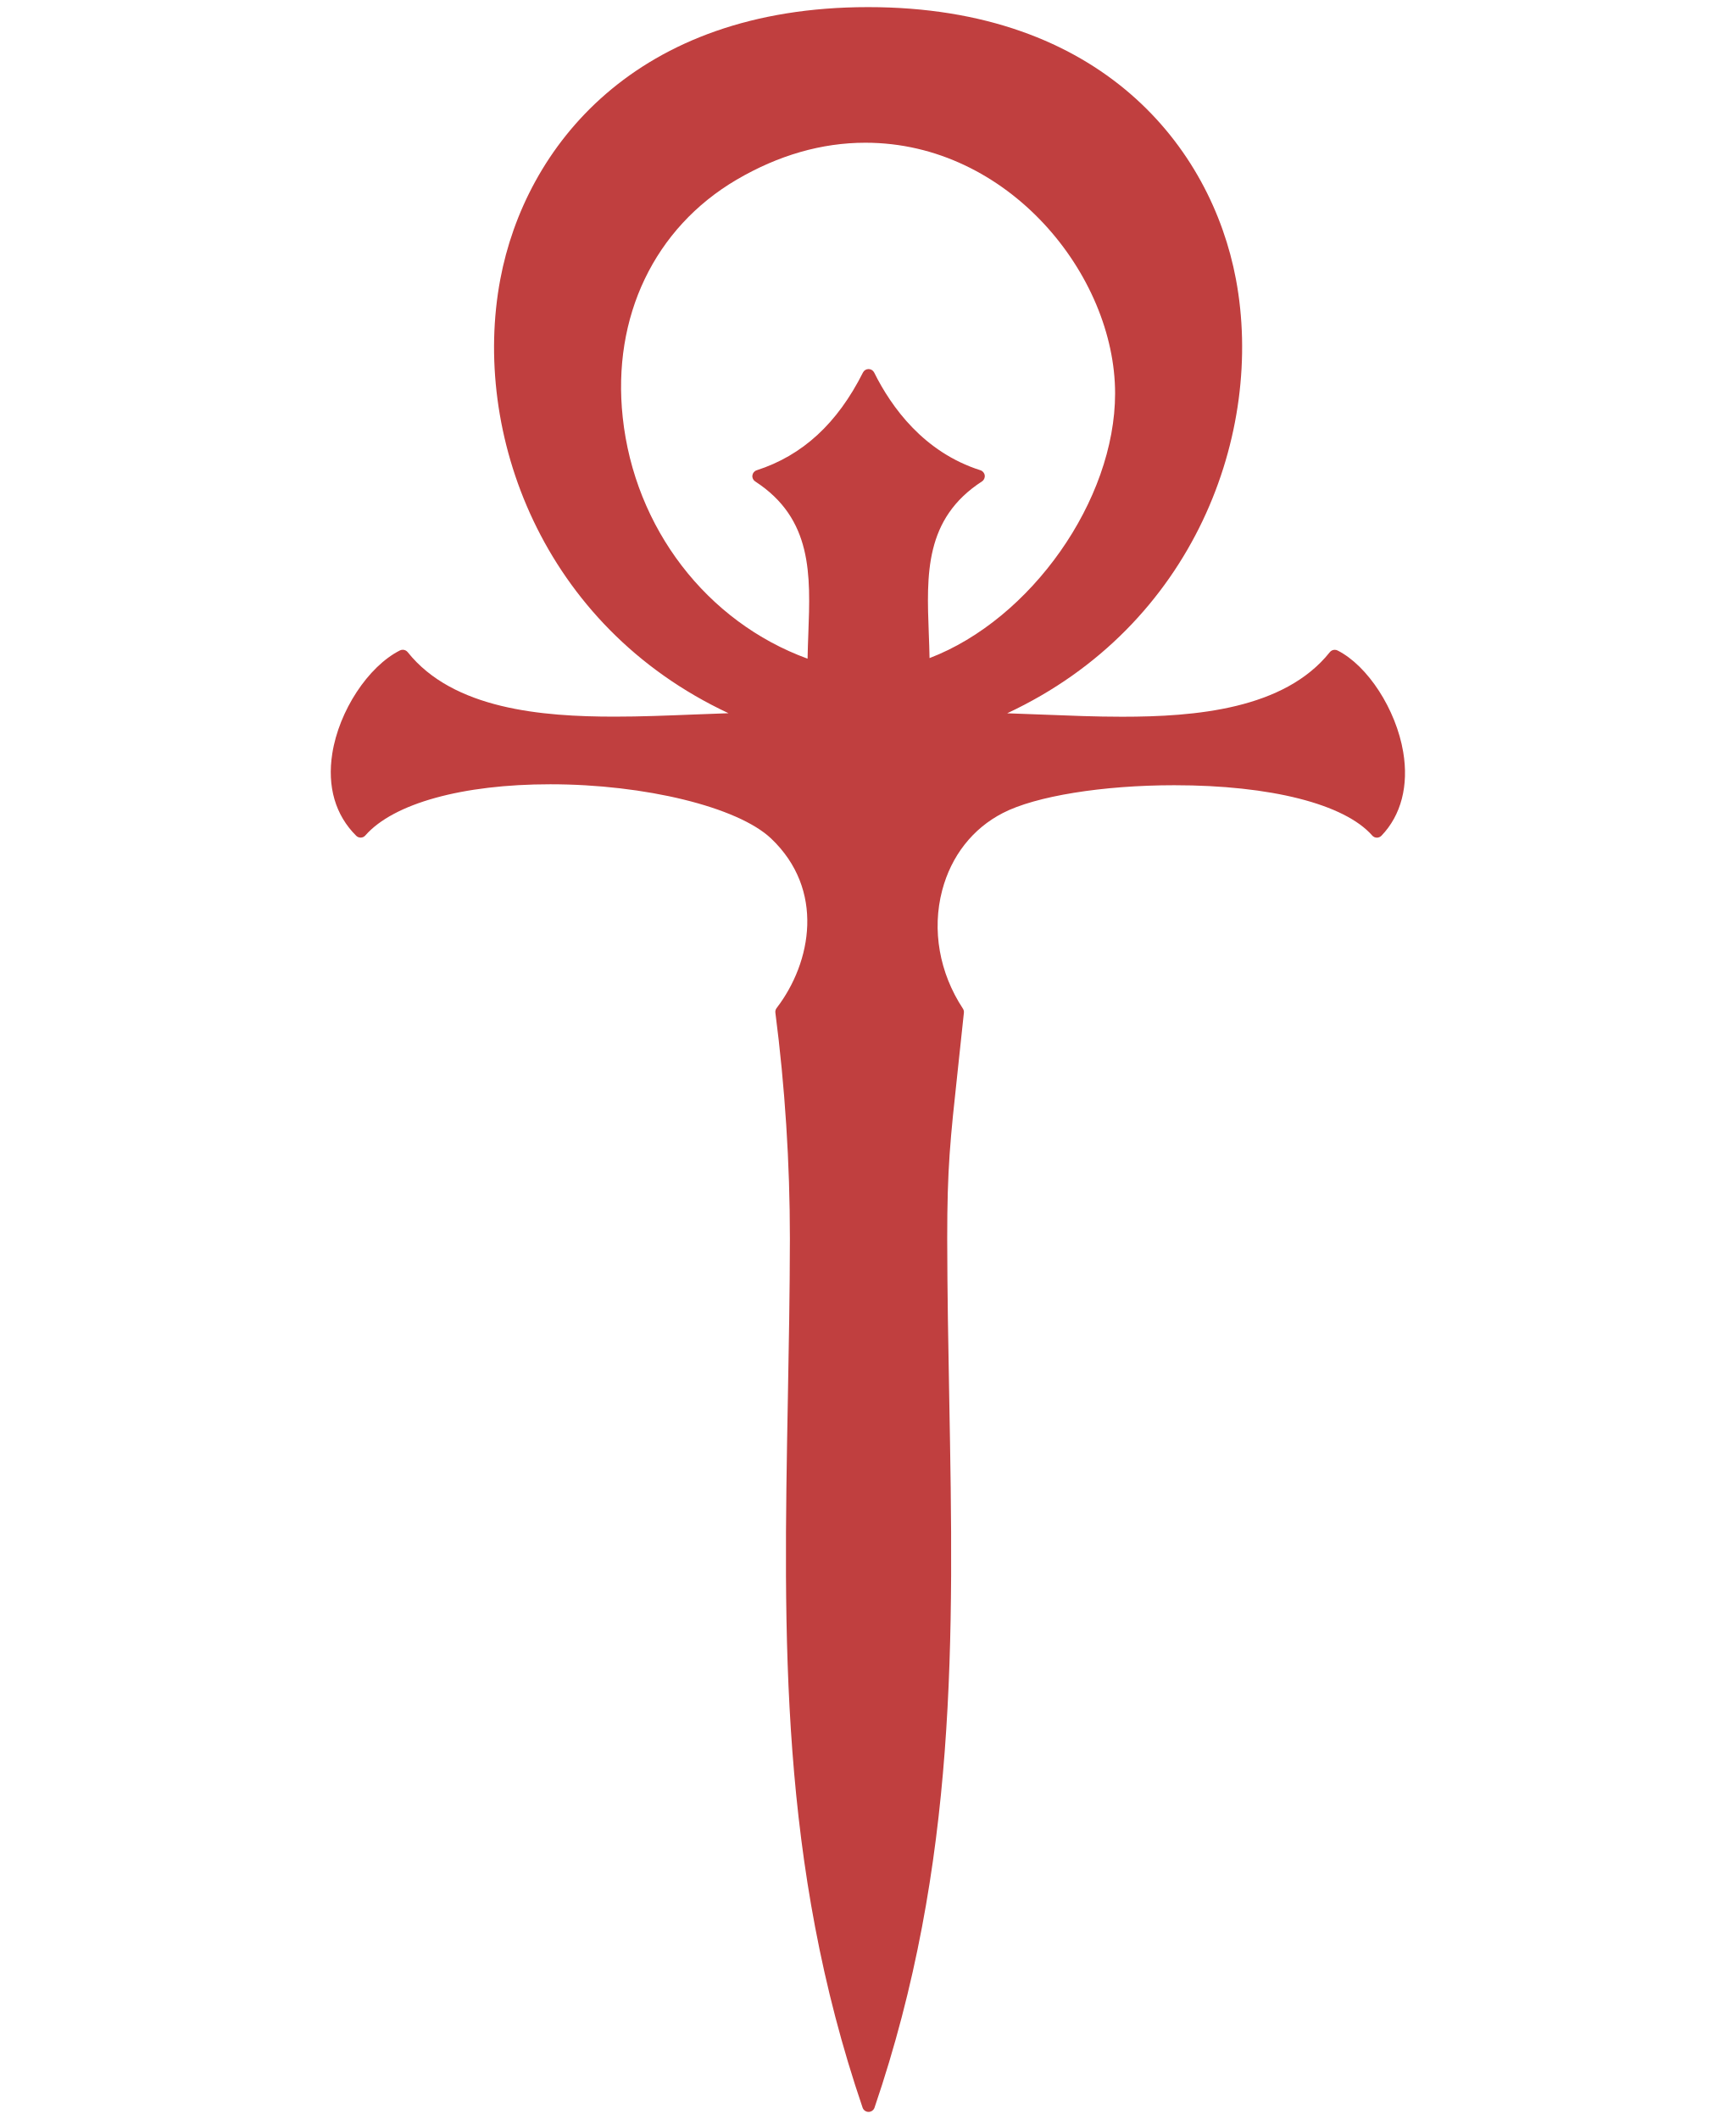
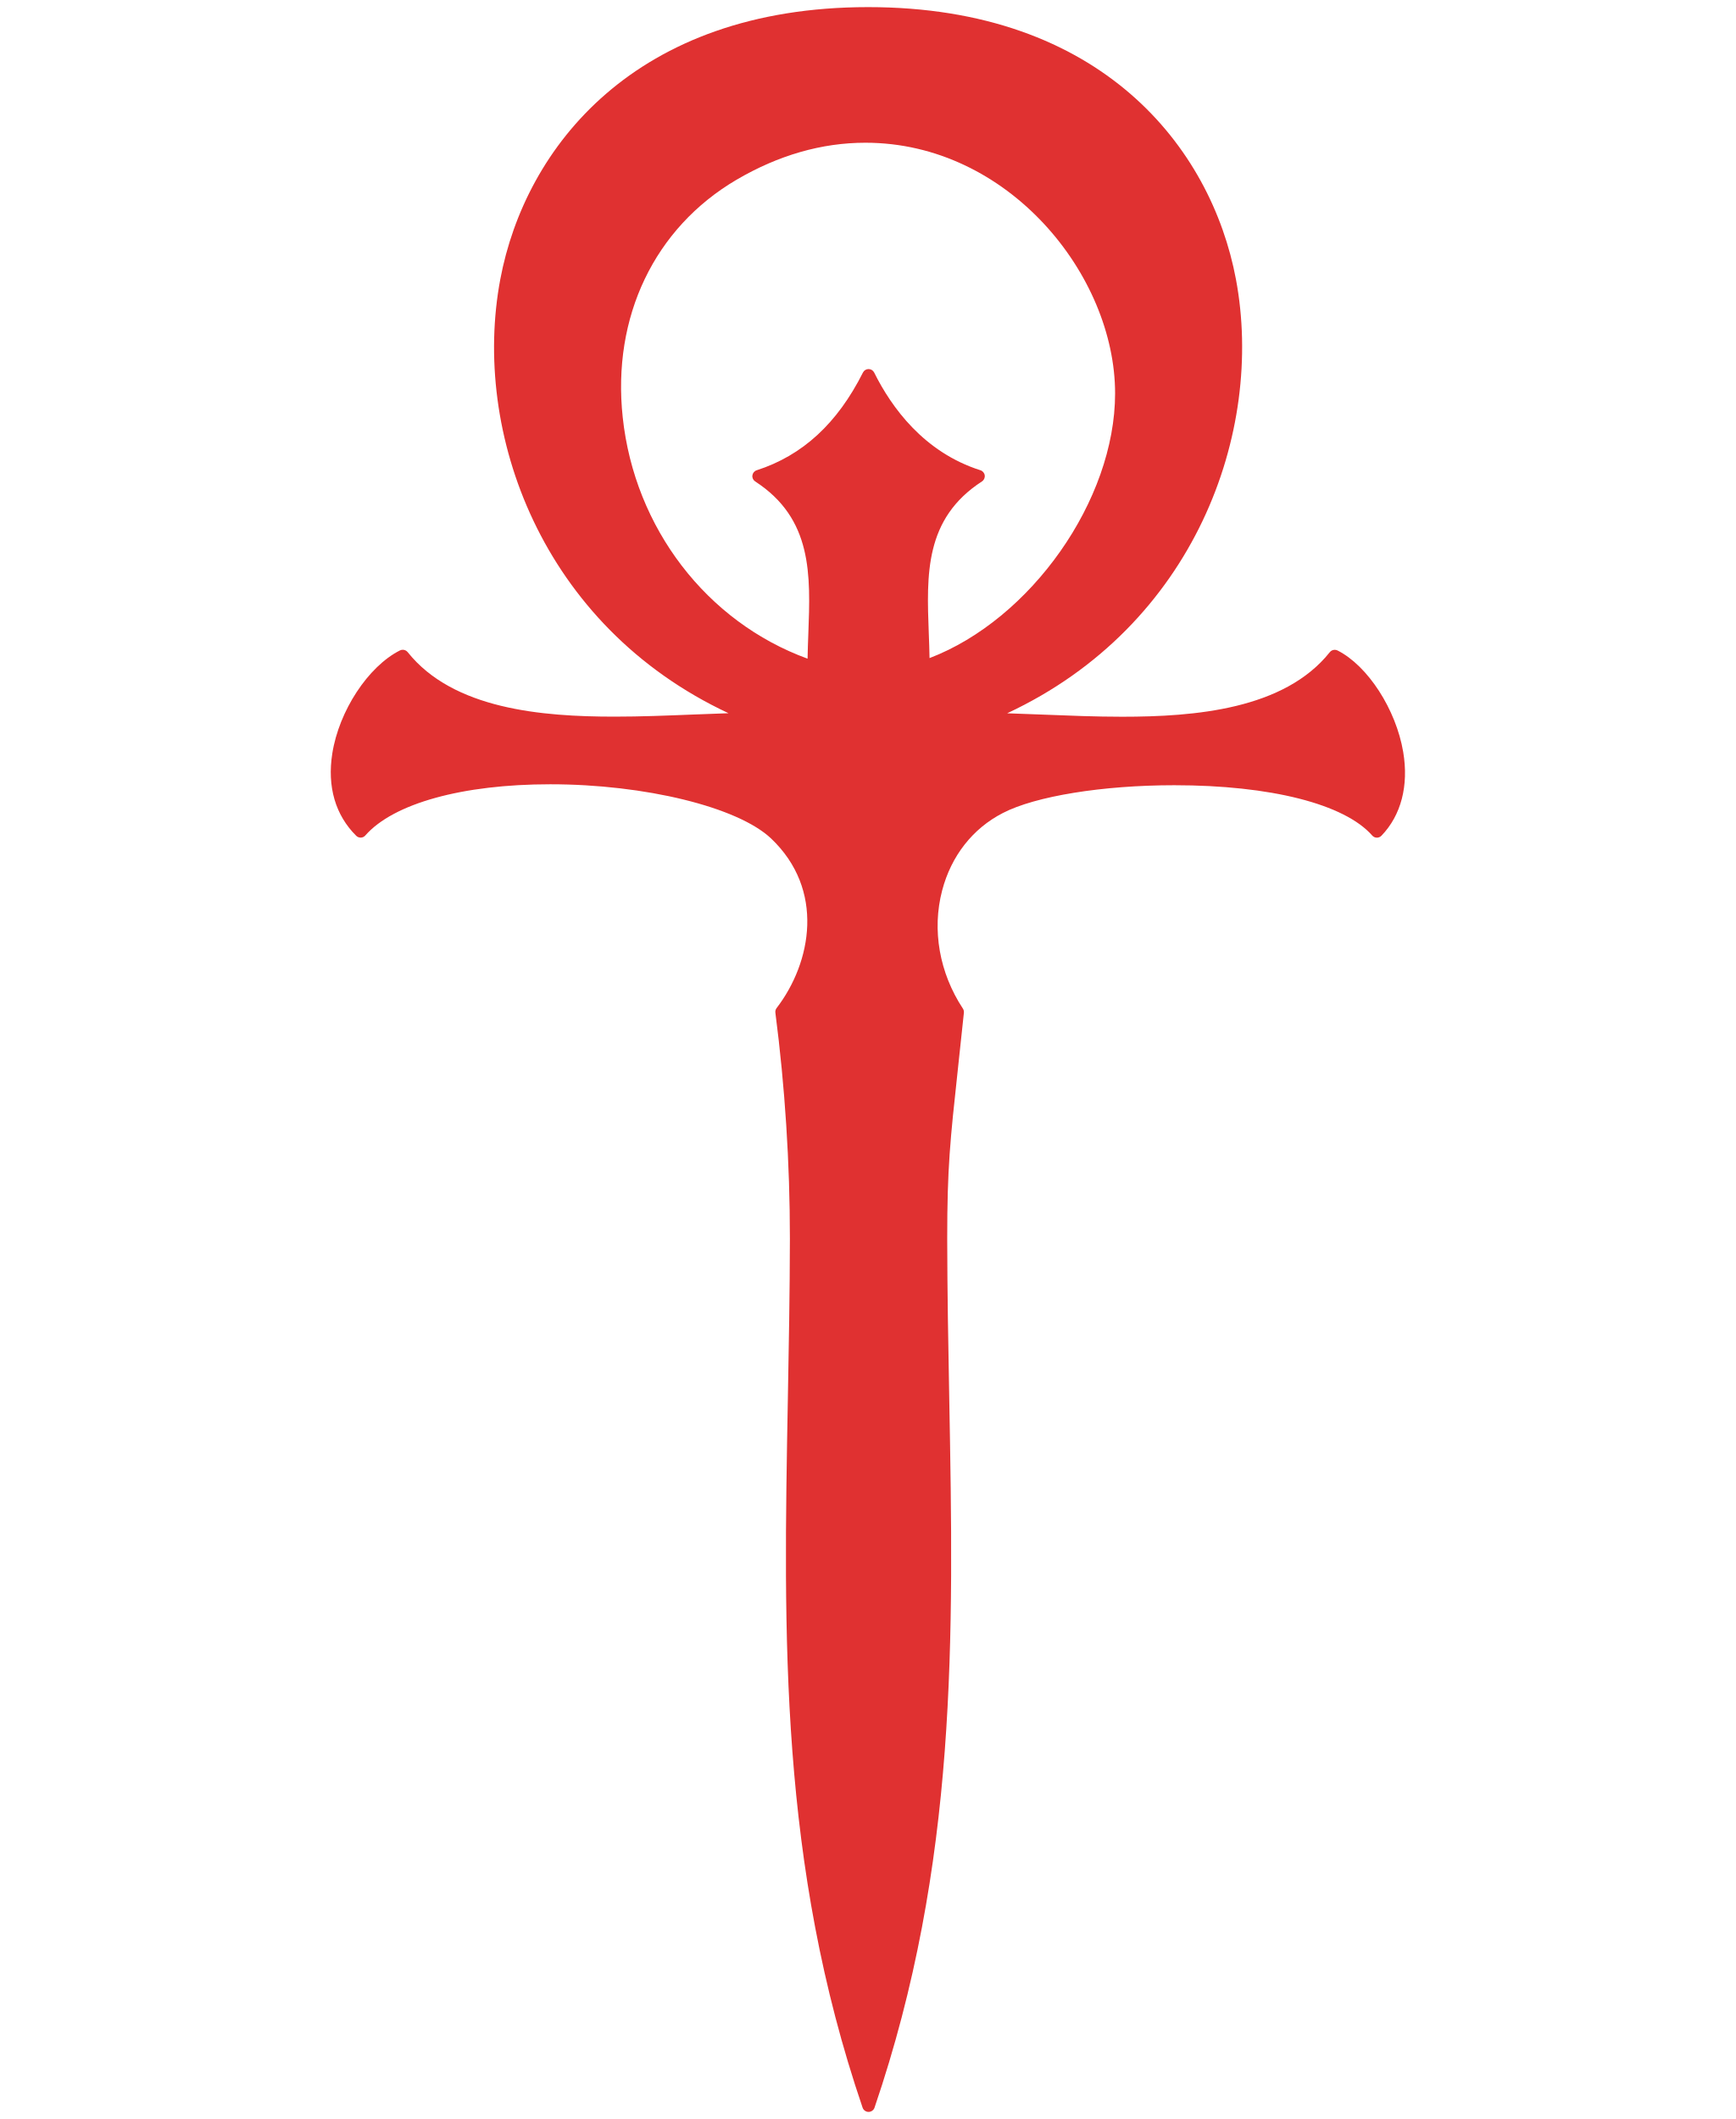
<svg xmlns="http://www.w3.org/2000/svg" version="1.1" id="Layer_1" x="0px" y="0px" width="78.56px" height="95.908px" viewBox="0 0 78.56 95.908" enable-background="new 0 0 78.56 95.908" xml:space="preserve">
  <g>
-     <path d="M39.309,95.587c-0.121,0-0.229-0.077-0.269-0.191c-3.769-11.056-3.581-21.276-3.383-32.098   c0.044-2.378,0.088-4.787,0.092-7.245c0-3.421-0.222-6.858-0.657-10.219c-0.01-0.074,0.011-0.149,0.057-0.209   c1.59-2.073,2.188-5.359-0.252-7.675c-1.502-1.422-5.705-2.453-9.994-2.453c-3.968,0-7.097,0.866-8.369,2.317   c-0.051,0.06-0.125,0.094-0.203,0.097c-0.003,0-0.007,0-0.01,0c-0.074,0-0.146-0.029-0.199-0.082   c-0.945-0.937-1.319-2.225-1.083-3.725c0.304-1.931,1.62-3.937,3.061-4.665c0.041-0.021,0.085-0.03,0.128-0.03   c0.084,0,0.166,0.037,0.222,0.106c2.061,2.589,6.085,2.921,9.36,2.921c1.189,0,2.375-0.048,3.521-0.094   c0.562-0.022,1.11-0.045,1.64-0.061C24.5,28.315,21.338,19.56,22.643,12.637c1.122-5.954,6.085-12.315,16.649-12.315   c10.565,0,15.524,6.359,16.643,12.312c1.302,6.929-1.87,15.688-10.353,19.65c0.532,0.016,1.085,0.037,1.65,0.061   c1.157,0.046,2.354,0.095,3.555,0.095c3.292,0,7.334-0.332,9.398-2.923c0.056-0.069,0.138-0.106,0.222-0.106   c0.043,0,0.087,0.01,0.128,0.03c1.368,0.691,2.646,2.666,2.971,4.594c0.257,1.521-0.094,2.868-0.986,3.792   c-0.054,0.055-0.127,0.086-0.204,0.086c-0.002,0-0.005,0-0.007,0c-0.079-0.002-0.154-0.037-0.206-0.097   c-1.251-1.425-4.6-2.276-8.957-2.276c-3.239,0-6.285,0.494-7.759,1.258c-1.362,0.698-2.338,1.942-2.747,3.505   c-0.469,1.784-0.126,3.732,0.938,5.346c0.036,0.055,0.053,0.12,0.046,0.186l-0.271,2.541c-0.353,3.26-0.484,4.479-0.484,7.68   c0.004,2.454,0.048,4.86,0.092,7.235c0.198,10.824,0.386,21.048-3.383,32.107C39.538,95.51,39.43,95.587,39.309,95.587z    M39.167,6.46c-1.976,0-3.938,0.564-5.835,1.677c-3.712,2.183-5.638,6.202-5.149,10.751c0.537,5.015,3.804,9.261,8.366,10.924   c0.006-0.37,0.02-0.744,0.034-1.12c0.101-2.68,0.195-5.212-2.404-6.901c-0.092-0.06-0.142-0.166-0.127-0.274   s0.09-0.199,0.194-0.232c2.077-0.671,3.65-2.119,4.81-4.425c0.048-0.096,0.146-0.156,0.253-0.156c0,0,0,0,0.001,0   c0.107,0,0.205,0.061,0.253,0.157c0.779,1.568,2.245,3.608,4.809,4.423c0.104,0.033,0.181,0.124,0.195,0.232   s-0.035,0.216-0.127,0.275c-2.601,1.689-2.505,4.211-2.405,6.881c0.015,0.374,0.028,0.746,0.034,1.114   c4.59-1.755,8.398-7.143,8.398-11.979C50.467,12.45,45.635,6.46,39.167,6.46z" fill="#c03f3f" />
+     <path d="M39.309,95.587c-0.121,0-0.229-0.077-0.269-0.191c-3.769-11.056-3.581-21.276-3.383-32.098   c0.044-2.378,0.088-4.787,0.092-7.245c0-3.421-0.222-6.858-0.657-10.219c-0.01-0.074,0.011-0.149,0.057-0.209   c1.59-2.073,2.188-5.359-0.252-7.675c-1.502-1.422-5.705-2.453-9.994-2.453c-3.968,0-7.097,0.866-8.369,2.317   c-0.051,0.06-0.125,0.094-0.203,0.097c-0.003,0-0.007,0-0.01,0c-0.074,0-0.146-0.029-0.199-0.082   c-0.945-0.937-1.319-2.225-1.083-3.725c0.304-1.931,1.62-3.937,3.061-4.665c0.041-0.021,0.085-0.03,0.128-0.03   c0.084,0,0.166,0.037,0.222,0.106c2.061,2.589,6.085,2.921,9.36,2.921c1.189,0,2.375-0.048,3.521-0.094   c0.562-0.022,1.11-0.045,1.64-0.061C24.5,28.315,21.338,19.56,22.643,12.637c1.122-5.954,6.085-12.315,16.649-12.315   c10.565,0,15.524,6.359,16.643,12.312c1.302,6.929-1.87,15.688-10.353,19.65c0.532,0.016,1.085,0.037,1.65,0.061   c1.157,0.046,2.354,0.095,3.555,0.095c3.292,0,7.334-0.332,9.398-2.923c0.056-0.069,0.138-0.106,0.222-0.106   c0.043,0,0.087,0.01,0.128,0.03c1.368,0.691,2.646,2.666,2.971,4.594c0.257,1.521-0.094,2.868-0.986,3.792   c-0.054,0.055-0.127,0.086-0.204,0.086c-0.002,0-0.005,0-0.007,0c-0.079-0.002-0.154-0.037-0.206-0.097   c-1.251-1.425-4.6-2.276-8.957-2.276c-3.239,0-6.285,0.494-7.759,1.258c-1.362,0.698-2.338,1.942-2.747,3.505   c-0.469,1.784-0.126,3.732,0.938,5.346c0.036,0.055,0.053,0.12,0.046,0.186l-0.271,2.541c-0.353,3.26-0.484,4.479-0.484,7.68   c0.004,2.454,0.048,4.86,0.092,7.235c0.198,10.824,0.386,21.048-3.383,32.107C39.538,95.51,39.43,95.587,39.309,95.587z    M39.167,6.46c-1.976,0-3.938,0.564-5.835,1.677c-3.712,2.183-5.638,6.202-5.149,10.751c0.537,5.015,3.804,9.261,8.366,10.924   c0.006-0.37,0.02-0.744,0.034-1.12c0.101-2.68,0.195-5.212-2.404-6.901c-0.092-0.06-0.142-0.166-0.127-0.274   s0.09-0.199,0.194-0.232c2.077-0.671,3.65-2.119,4.81-4.425c0.048-0.096,0.146-0.156,0.253-0.156c0,0,0,0,0.001,0   c0.107,0,0.205,0.061,0.253,0.157c0.779,1.568,2.245,3.608,4.809,4.423c0.104,0.033,0.181,0.124,0.195,0.232   s-0.035,0.216-0.127,0.275c-2.601,1.689-2.505,4.211-2.405,6.881c0.015,0.374,0.028,0.746,0.034,1.114   c4.59-1.755,8.398-7.143,8.398-11.979C50.467,12.45,45.635,6.46,39.167,6.46z" fill="#e03131" />
  </g>
</svg>
